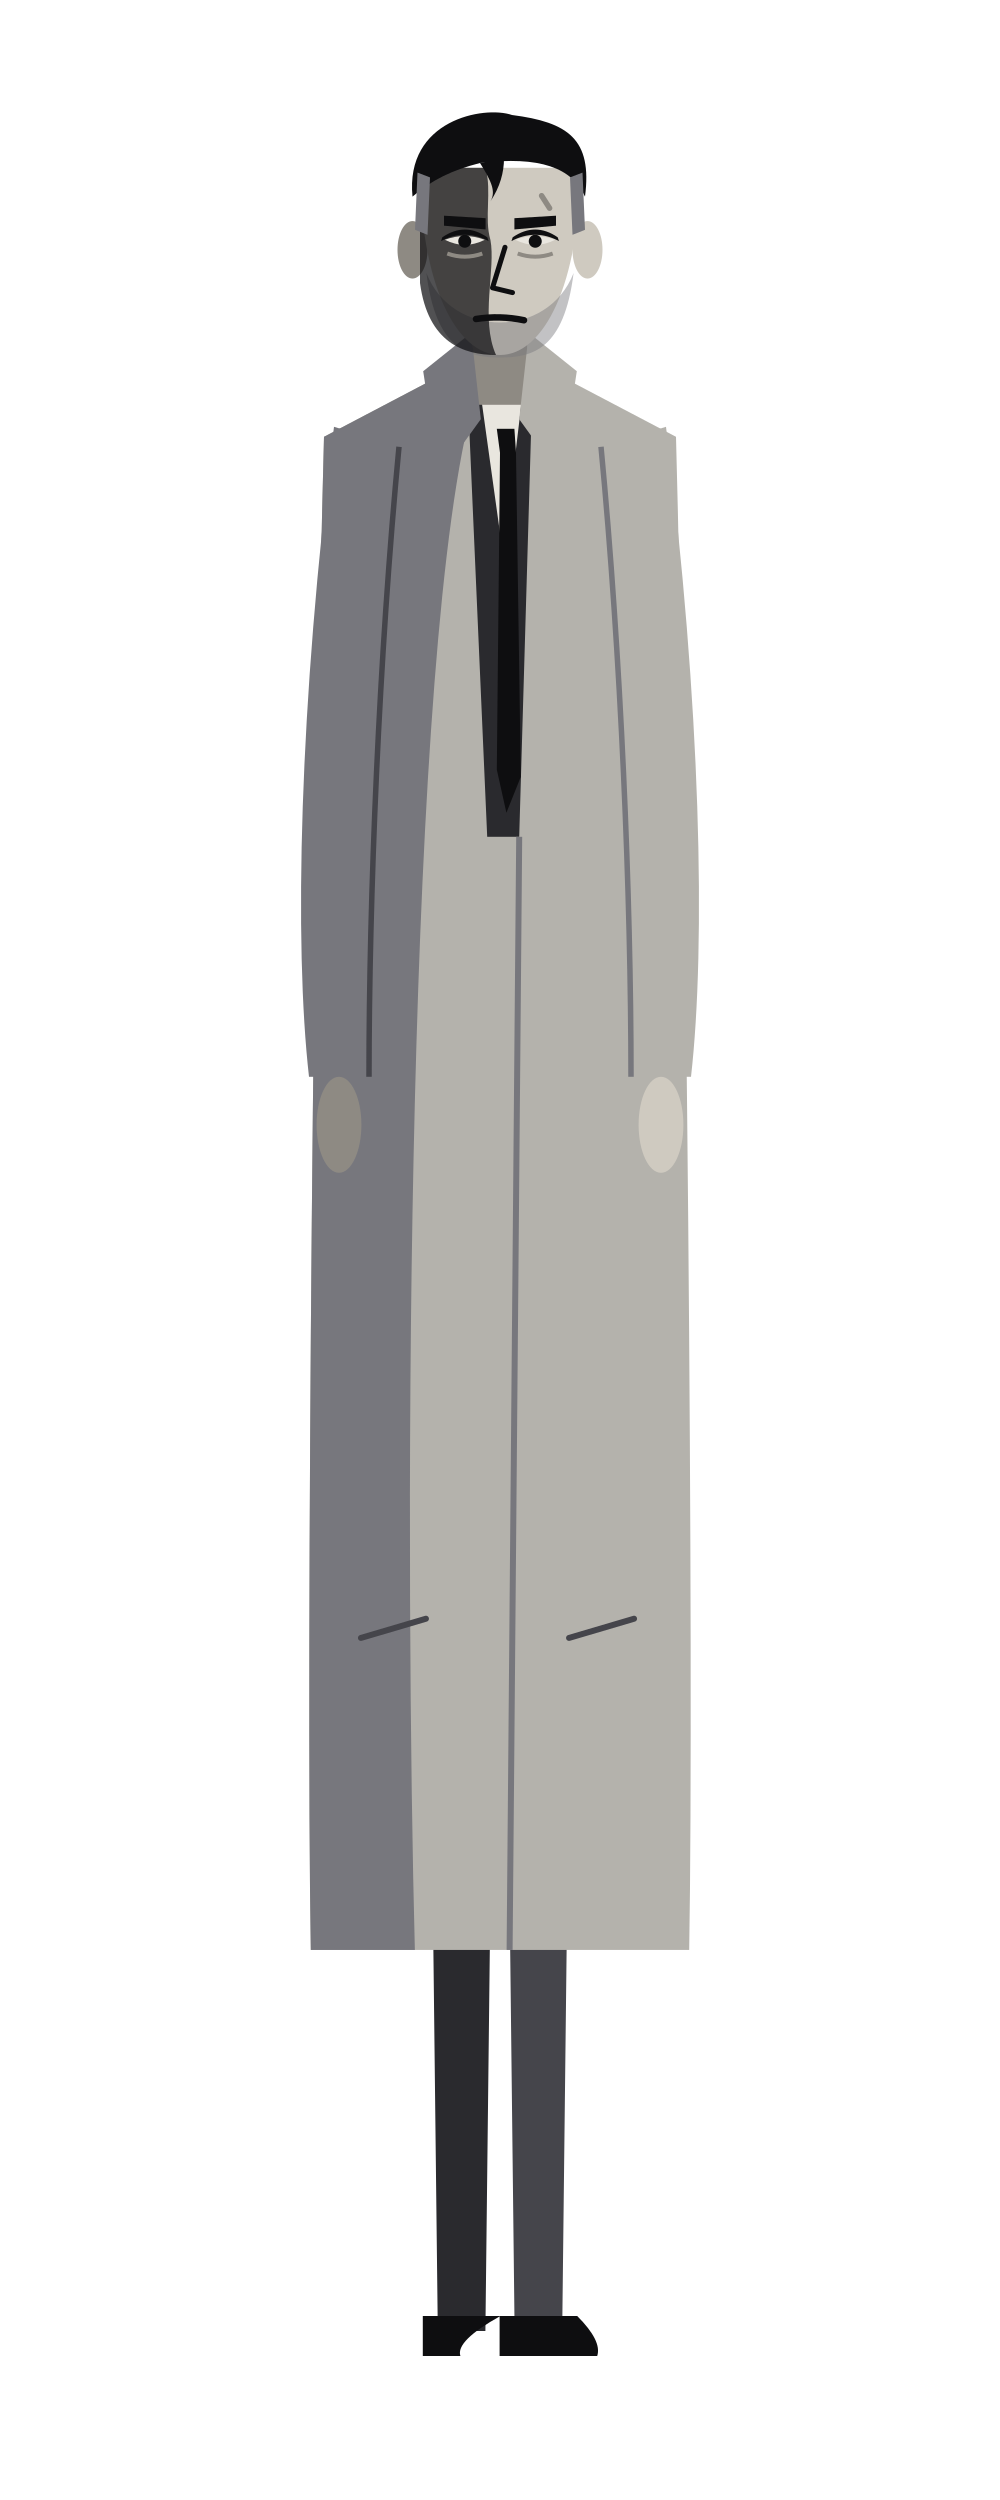
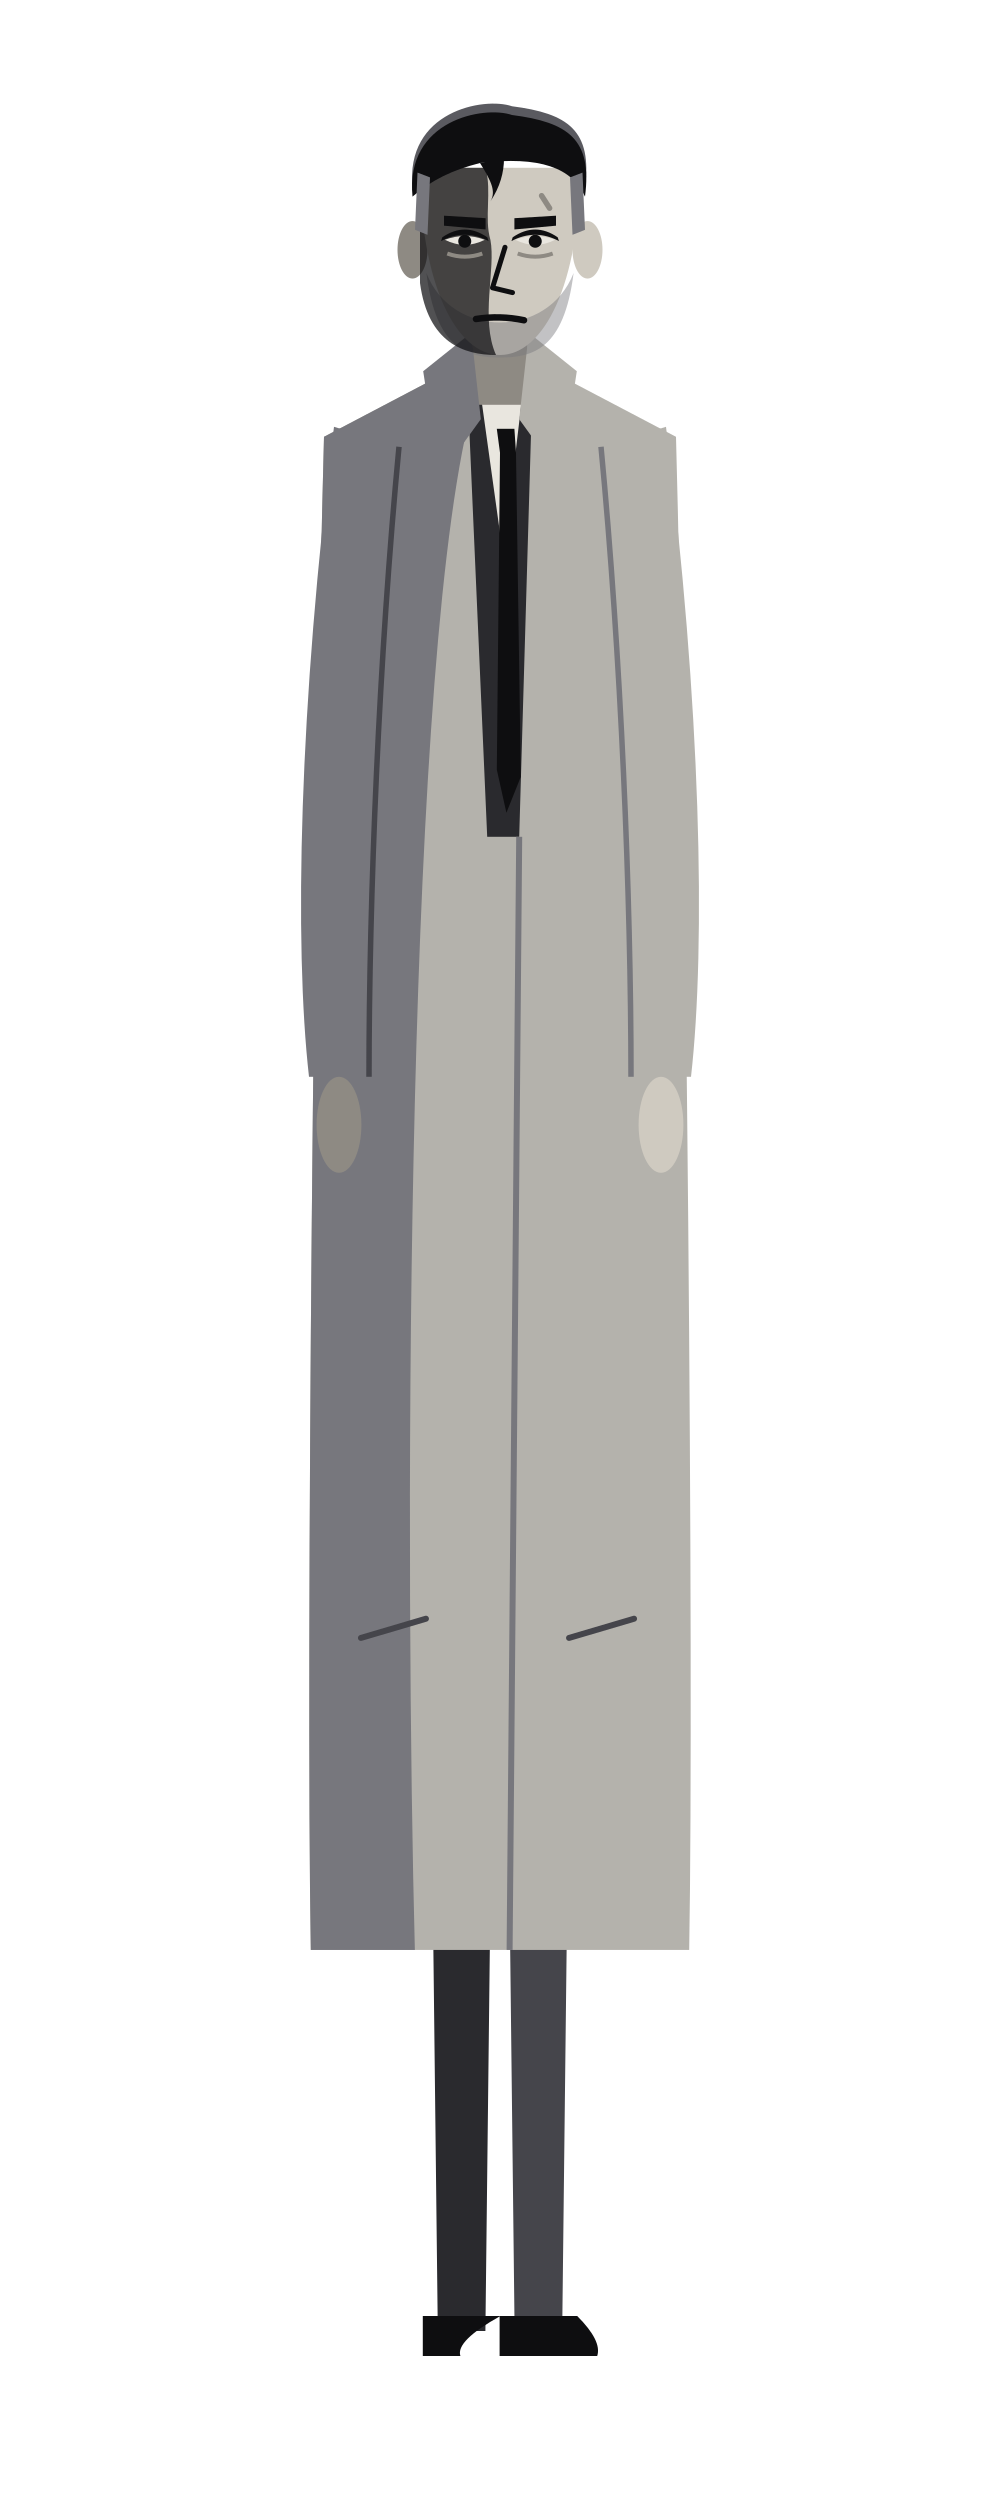
<svg xmlns="http://www.w3.org/2000/svg" viewBox="0 0 400 1000" width="400" height="1000">
  <g id="legs">
    <path d="M173.12,759.968 L196.16,759.968 L194.16,932.4 L175.12,932.4 Z" fill="#2A2A2E" />
    <path d="M169.12,926.4 L200.16,926.4 Q182.16,936.4 184.16,942.4 L169.12,942.4 Z" fill="#0E0E10" />
    <path d="M203.84,759.968 L226.88,759.968 L224.88,932.4 L205.84,932.4 Z" fill="#45454B" />
    <path d="M199.84,926.4 L230.88,926.4 Q240.88,936.4 238.88,942.4 L199.84,942.4 Z" fill="#0E0E10" />
  </g>
  <g id="torso">
    <path d="M179.52,148.48 L129.6,174.72 C125.6,320.32 122.32,664.768 124.32,779.968 L275.68,779.968 C277.68,664.768 274.4,320.32 270.4,174.72 L220.48,148.48 Z" fill="#B4B2AC" />
    <path d="M179.52,148.48 L129.6,174.72 C125.6,320.32 122.32,664.768 124.32,779.968 L165.944,779.968 C162.16,635.968 161.28,281.92 187.2,169.6 Z" fill="#77777D" />
    <path d="M187.2,160.0 L212.8,160.0 L207.68,334.72 L194.88,334.72 Z" fill="#2A2A2E" />
    <path d="M192.32,158.08 L208.96,158.08 L201.28,222.4 Z" fill="#E9E6DF" />
    <path d="M198.72,171.52 L205.76,171.52 L206.4,181.12 L208.32,310.72 L202.56,325.12 L198.72,307.84 L200.0,181.12 Z" fill="#0E0E10" id="tie" />
    <path d="M207.68,334.72 L203.84,779.968" stroke="#77777D" stroke-width="2.4" />
    <path d="M144.376,655.168 L170.376,647.488" stroke="#45454B" stroke-width="2.4" stroke-linecap="round" />
    <path d="M227.624,655.168 L253.624,647.488" stroke="#45454B" stroke-width="2.4" stroke-linecap="round" />
  </g>
  <g id="arm-R">
    <path d="M133.6,170.72 C119.6,281.92 117.6,377.92 123.6,430.72 L147.6,430.72 C147.6,358.72 151.6,262.72 159.6,178.72 Z" fill="#77777D" />
    <path d="M159.6,178.72 C151.6,262.72 147.6,358.72 147.6,430.72" stroke="#45454B" stroke-width="2.2" fill="none" />
    <ellipse id="hand-R" cx="135.6" cy="449.92" rx="8.96" ry="19.2" fill="#8E8A83" />
  </g>
  <g id="arm-L">
    <path d="M266.4,170.72 C280.4,281.92 282.4,377.92 276.4,430.72 L252.4,430.72 C252.4,358.72 248.4,262.72 240.4,178.72 Z" fill="#B4B2AC" />
    <path d="M240.4,178.72 C248.4,262.72 252.4,358.72 252.4,430.72" stroke="#77777D" stroke-width="2.2" fill="none" />
    <ellipse id="hand-L" cx="264.4" cy="449.92" rx="8.96" ry="19.2" fill="#CFCAC0" />
  </g>
  <g id="neck">
    <path d="M189.12,125.2 L210.88,125.2 L211.52,161.92 L188.48,161.92 Z" fill="#8E8A83" />
  </g>
  <g id="collar">
    <path d="M188.48,133.12 L169.28,148.48 L175.68,190.72 L192.32,167.68 Z" fill="#77777D" />
    <path d="M211.52,133.12 L230.72,148.48 L224.32,190.72 L207.68,167.68 Z" fill="#B4B2AC" />
  </g>
  <g transform="translate(0,6)">
    <g id="head">
      <g id="ears">
        <ellipse cx="165.0" cy="93.92" rx="6" ry="11.5" fill="#8E8A83" />
        <ellipse cx="235.0" cy="93.92" rx="6" ry="11.5" fill="#CFCAC0" />
      </g>
      <g id="face">
        <path d="M168.0,61.12 C168.0,107.2 182.4,136 200,136 C217.6,136 232.0,107.2 232.0,61.12 Z" fill="#CFCAC0" />
        <path d="M170.56,103.2 C174.4,134 187.2,137 200,137 C212.8,137 225.6,134 229.44,103.2 C219.2,129.6 180.8,129.6 170.56,103.2 Z" fill="#77777D" opacity="0.45" />
        <path d="M194.24,61.12 L168.0,61.12 L168.0,107.2 C171.2,131.2 185.6,136 198.4,136 C192.0,121.6 198.4,101.44 196.16,89.92 C193.6,81.28 196.8,70.72 194.24,61.12 Z" fill="#0E0E10" id="face-shadow" opacity="0.72" />
      </g>
      <g id="nose">
        <path d="M202,92.92 L197,109.12 L205,111.04" stroke="#0E0E10" stroke-width="2" fill="none" stroke-linejoin="round" stroke-linecap="round" />
      </g>
      <g id="brows">
        <path d="M194.24,81.28 L177.6,80.28 L177.6,84.28 L194.24,85.78 Z" fill="#0E0E10" />
        <path d="M205.76,81.28 L222.4,80.28 L222.4,84.28 L205.76,85.78 Z" fill="#0E0E10" />
      </g>
      <g id="eyes">
        <path d="M177.92,89.92 Q185.92,86.92 193.92,89.92 Q185.92,93.92 177.92,89.92 Z" fill="#E9E6DF" />
        <circle cx="185.9" cy="90.5" r="2.6" fill="#0E0E10" />
        <path d="M176.42,90.42 Q185.92,85.42 195.42,90.42 L194.92,88.92 Q185.92,82.72 176.92,88.92 Z" fill="#0E0E10" />
        <path d="M178.92,95.42 Q185.92,97.92 192.92,95.42" stroke="#8E8A83" stroke-width="1.6" fill="none" />
        <path d="M206.08,89.92 Q214.08,86.92 222.08,89.92 Q214.08,93.92 206.08,89.92 Z" fill="#E9E6DF" />
        <circle cx="214.1" cy="90.5" r="2.6" fill="#0E0E10" />
        <path d="M204.58,90.42 Q214.08,85.42 223.58,90.42 L223.08,88.92 Q214.08,82.72 205.08,88.92 Z" fill="#0E0E10" />
        <path d="M207.08,95.42 Q214.08,97.92 221.08,95.42" stroke="#8E8A83" stroke-width="1.6" fill="none" />
      </g>
      <g id="mouth">
        <path d="M190.4,121.6 Q200,120.1 209.6,122.1" stroke="#0E0E10" stroke-width="2.6" fill="none" stroke-linecap="round" />
      </g>
      <path id="scar" d="M216.64,72.28 L219.84,77.28" stroke="#8E8A83" stroke-width="2.2" stroke-linecap="round" />
      <g id="hair">
+         <path d="M165.0,72.64 C162.0,41.92 193.6,36.16 204.8,40 C227.2,42.88 237.0,49.6 234.0,72.64 C228.8,61.12 216.0,56.32 192.0,59.2 C180.8,62.08 172.8,65.92 165.0,72.64 Z" fill="#5A5A60" transform="translate(0 -3.5)" />
        <path d="M165.0,72.64 C162.0,41.92 193.6,36.16 204.8,40 C227.2,42.88 237.0,49.6 234.0,72.64 C228.8,61.12 216.0,56.32 192.0,59.2 C180.8,62.08 172.8,65.92 165.0,72.64 Z" fill="#0E0E10" />
        <path d="M192.0,59.2 C196.8,66.88 198.4,70.72 196.16,74.56 C200,68.8 201.6,63.04 201.6,57.28 Z" fill="#0E0E10" />
        <path d="M167.0,63.04 L172.0,64.96 L171.0,87.92 L166.0,85.92 Z" fill="#77777D" />
        <path d="M233.0,63.04 L228.0,64.96 L229.0,87.92 L234.0,85.92 Z" fill="#77777D" />
      </g>
    </g>
  </g>
</svg>
